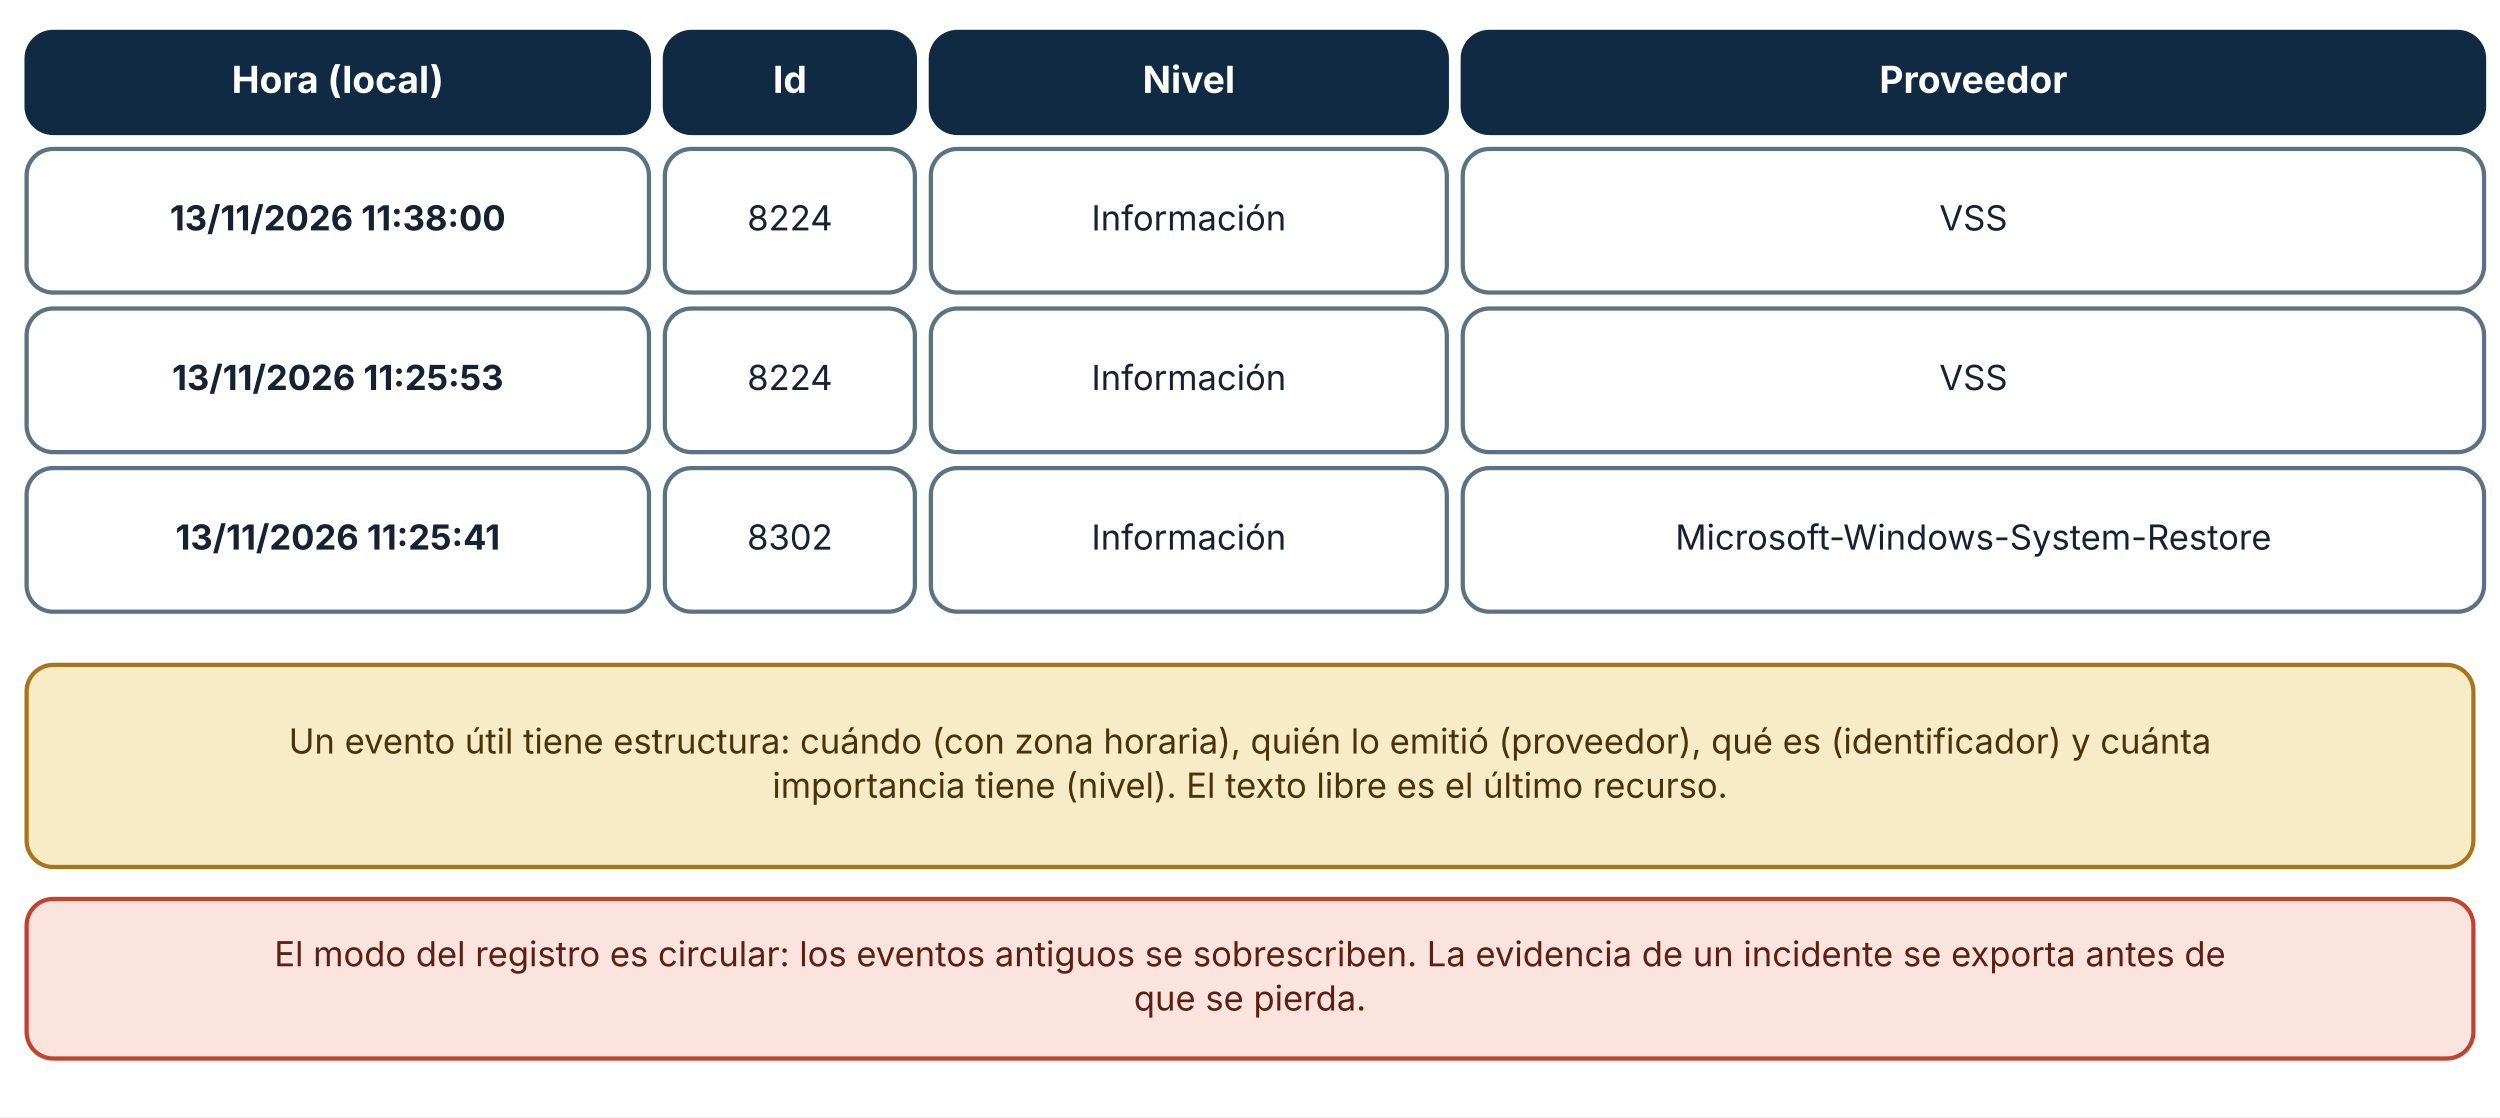
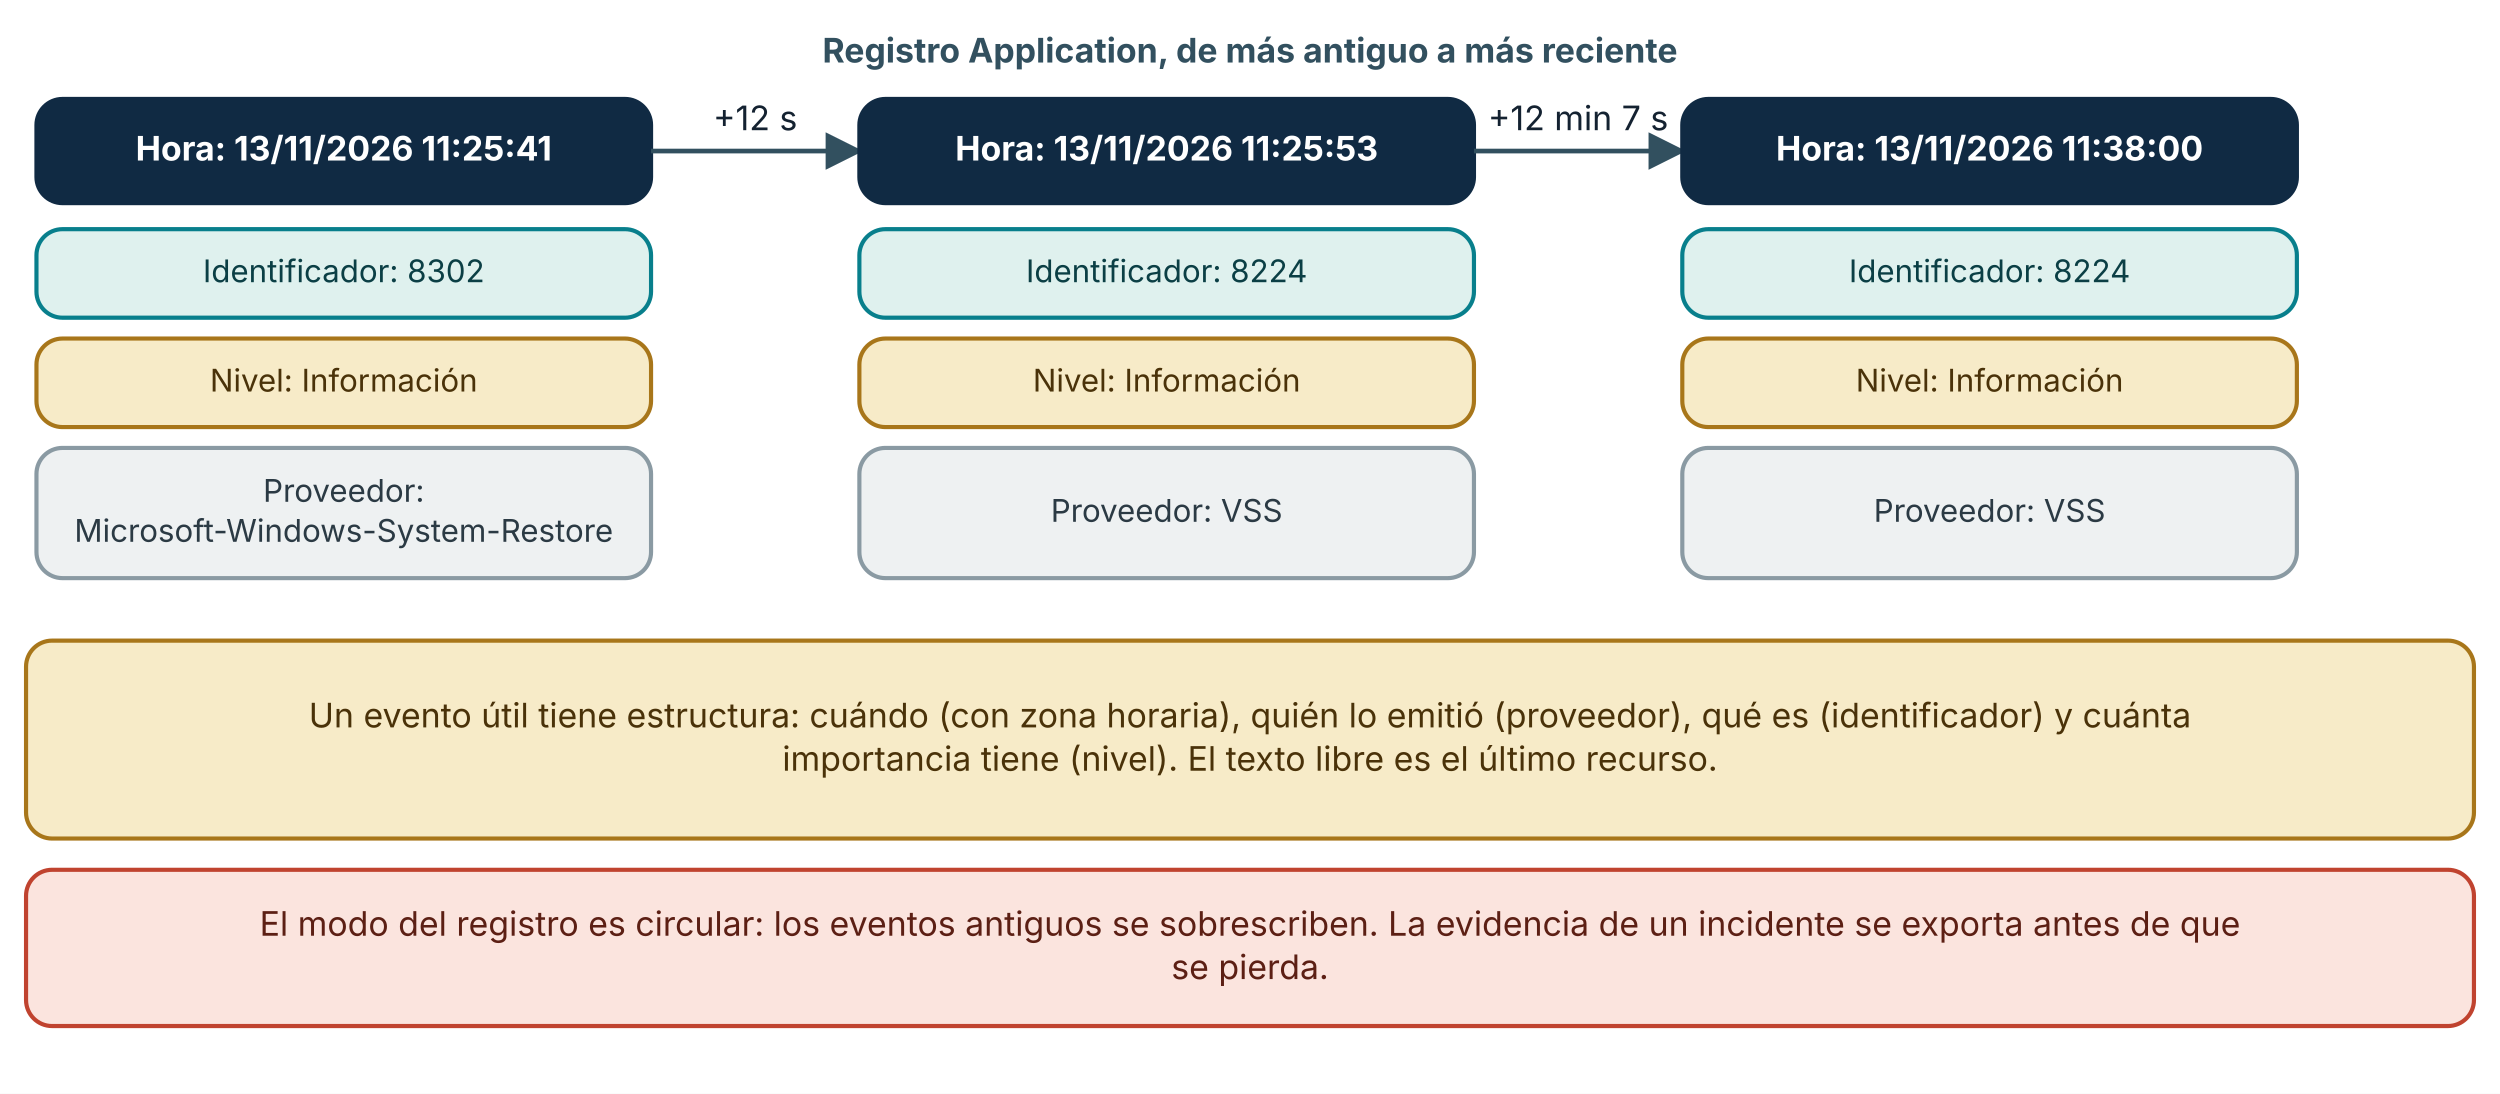
- <svg xmlns="http://www.w3.org/2000/svg" viewBox="0 0 940 420" width="940" height="420" role="img" aria-labelledby="t d" font-family="Inter, 'Segoe UI', system-ui, -apple-system, sans-serif">
+ <svg xmlns="http://www.w3.org/2000/svg" viewBox="0 0 960 420" width="960" height="420" role="img" aria-labelledby="t d" font-family="Inter, 'Segoe UI', system-ui, -apple-system, sans-serif">
  <defs>
    <marker id="arrow" viewBox="0 0 10 10" refX="9" refY="5" markerWidth="8" markerHeight="8" orient="auto-start-reverse">
      <path d="M0,0 L10,5 L0,10 z" fill="#32505f" />
    </marker>
    <marker id="arrow-coral" viewBox="0 0 10 10" refX="9" refY="5" markerWidth="8" markerHeight="8" orient="auto-start-reverse">
      <path d="M0,0 L10,5 L0,10 z" fill="#c0432f" />
    </marker>
  </defs>
-   <rect width="940" height="420" fill="#ffffff" />
-   <rect x="10" y="12" width="234" height="38" rx="10" fill="#102a43" stroke="#102a43" stroke-width="1.6" />
-   <text x="127" y="34.92" font-size="14" text-anchor="middle" font-weight="700" fill="#ffffff">
-     <tspan x="127" dy="0">Hora (local)</tspan>
+   <rect width="960" height="420" fill="#ffffff" />
+   <text x="480" y="24" font-size="13" text-anchor="middle" font-weight="700" fill="#32505f">
+     <tspan x="480" dy="0">Registro Application, de más antiguo a más reciente</tspan>
  </text>
-   <rect x="250" y="12" width="94" height="38" rx="10" fill="#102a43" stroke="#102a43" stroke-width="1.6" />
-   <text x="297" y="34.92" font-size="14" text-anchor="middle" font-weight="700" fill="#ffffff">
-     <tspan x="297" dy="0">Id</tspan>
+   <rect x="14" y="38" width="236" height="40" rx="10" fill="#102a43" stroke="#102a43" stroke-width="1.6" />
+   <text x="132" y="61.64" font-size="13" text-anchor="middle" font-weight="700" fill="#ffffff">
+     <tspan x="132" dy="0">Hora: 13/11/2026 11:25:41</tspan>
  </text>
-   <rect x="350" y="12" width="194" height="38" rx="10" fill="#102a43" stroke="#102a43" stroke-width="1.6" />
-   <text x="447" y="34.92" font-size="14" text-anchor="middle" font-weight="700" fill="#ffffff">
-     <tspan x="447" dy="0">Nivel</tspan>
+   <rect x="14" y="88" width="236" height="34" rx="10" fill="#dff1ee" stroke="#087f8c" stroke-width="1.6" />
+   <text x="132" y="108.36" font-size="12" text-anchor="middle" font-weight="400" fill="#0b3f45">
+     <tspan x="132" dy="0">Identificador: 8302</tspan>
  </text>
-   <rect x="550" y="12" width="384" height="38" rx="10" fill="#102a43" stroke="#102a43" stroke-width="1.6" />
-   <text x="742" y="34.92" font-size="14" text-anchor="middle" font-weight="700" fill="#ffffff">
-     <tspan x="742" dy="0">Proveedor</tspan>
+   <rect x="14" y="130" width="236" height="34" rx="10" fill="#f7ebc8" stroke="#a8761a" stroke-width="1.6" />
+   <text x="132" y="150.36" font-size="12" text-anchor="middle" font-weight="400" fill="#4a3209">
+     <tspan x="132" dy="0">Nivel: Información</tspan>
  </text>
-   <rect x="10" y="56" width="234" height="54" rx="10" fill="#ffffff" stroke="#5b7280" stroke-width="1.6" />
-   <text x="127" y="86.64" font-size="13" text-anchor="middle" font-weight="700" fill="#142231">
-     <tspan x="127" dy="0">13/11/2026 11:38:00</tspan>
+   <rect x="14" y="172" width="236" height="50" rx="10" fill="#eef1f2" stroke="#8a9aa3" stroke-width="1.6" />
+   <text x="132" y="192.68" font-size="12" text-anchor="middle" font-weight="400" fill="#2b3a44">
+     <tspan x="132" dy="0">Proveedor:</tspan>
  </text>
-   <rect x="250" y="56" width="94" height="54" rx="10" fill="#ffffff" stroke="#5b7280" stroke-width="1.6" />
-   <text x="297" y="86.64" font-size="13" text-anchor="middle" font-weight="400" fill="#142231">
-     <tspan x="297" dy="0">8224</tspan>
+   <text x="132" y="208.04" font-size="12" text-anchor="middle" font-weight="400" fill="#2b3a44">
+     <tspan x="132" dy="0">Microsoft-Windows-System-Restore</tspan>
  </text>
-   <rect x="350" y="56" width="194" height="54" rx="10" fill="#ffffff" stroke="#5b7280" stroke-width="1.6" />
-   <text x="447" y="86.64" font-size="13" text-anchor="middle" font-weight="400" fill="#142231">
-     <tspan x="447" dy="0">Información</tspan>
+   <polyline points="250,58 330,58" fill="none" stroke="#32505f" stroke-width="1.8" marker-end="url(#arrow)" />
+   <text x="290" y="50" font-size="13" text-anchor="middle" font-weight="400" fill="#142231">
+     <tspan x="290" dy="0">+12 s</tspan>
  </text>
-   <rect x="550" y="56" width="384" height="54" rx="10" fill="#ffffff" stroke="#5b7280" stroke-width="1.6" />
-   <text x="742" y="86.64" font-size="13" text-anchor="middle" font-weight="400" fill="#142231">
-     <tspan x="742" dy="0">VSS</tspan>
+   <rect x="330" y="38" width="236" height="40" rx="10" fill="#102a43" stroke="#102a43" stroke-width="1.6" />
+   <text x="448" y="61.64" font-size="13" text-anchor="middle" font-weight="700" fill="#ffffff">
+     <tspan x="448" dy="0">Hora: 13/11/2026 11:25:53</tspan>
  </text>
-   <rect x="10" y="116" width="234" height="54" rx="10" fill="#ffffff" stroke="#5b7280" stroke-width="1.6" />
-   <text x="127" y="146.64" font-size="13" text-anchor="middle" font-weight="700" fill="#142231">
-     <tspan x="127" dy="0">13/11/2026 11:25:53</tspan>
+   <rect x="330" y="88" width="236" height="34" rx="10" fill="#dff1ee" stroke="#087f8c" stroke-width="1.6" />
+   <text x="448" y="108.36" font-size="12" text-anchor="middle" font-weight="400" fill="#0b3f45">
+     <tspan x="448" dy="0">Identificador: 8224</tspan>
  </text>
-   <rect x="250" y="116" width="94" height="54" rx="10" fill="#ffffff" stroke="#5b7280" stroke-width="1.6" />
-   <text x="297" y="146.64" font-size="13" text-anchor="middle" font-weight="400" fill="#142231">
-     <tspan x="297" dy="0">8224</tspan>
+   <rect x="330" y="130" width="236" height="34" rx="10" fill="#f7ebc8" stroke="#a8761a" stroke-width="1.6" />
+   <text x="448" y="150.36" font-size="12" text-anchor="middle" font-weight="400" fill="#4a3209">
+     <tspan x="448" dy="0">Nivel: Información</tspan>
  </text>
-   <rect x="350" y="116" width="194" height="54" rx="10" fill="#ffffff" stroke="#5b7280" stroke-width="1.6" />
-   <text x="447" y="146.64" font-size="13" text-anchor="middle" font-weight="400" fill="#142231">
-     <tspan x="447" dy="0">Información</tspan>
+   <rect x="330" y="172" width="236" height="50" rx="10" fill="#eef1f2" stroke="#8a9aa3" stroke-width="1.6" />
+   <text x="448" y="200.36" font-size="12" text-anchor="middle" font-weight="400" fill="#2b3a44">
+     <tspan x="448" dy="0">Proveedor: VSS</tspan>
  </text>
-   <rect x="550" y="116" width="384" height="54" rx="10" fill="#ffffff" stroke="#5b7280" stroke-width="1.6" />
-   <text x="742" y="146.64" font-size="13" text-anchor="middle" font-weight="400" fill="#142231">
-     <tspan x="742" dy="0">VSS</tspan>
+   <polyline points="566,58 646,58" fill="none" stroke="#32505f" stroke-width="1.8" marker-end="url(#arrow)" />
+   <text x="606" y="50" font-size="13" text-anchor="middle" font-weight="400" fill="#142231">
+     <tspan x="606" dy="0">+12 min 7 s</tspan>
  </text>
-   <rect x="10" y="176" width="234" height="54" rx="10" fill="#ffffff" stroke="#5b7280" stroke-width="1.6" />
-   <text x="127" y="206.64" font-size="13" text-anchor="middle" font-weight="700" fill="#142231">
-     <tspan x="127" dy="0">13/11/2026 11:25:41</tspan>
+   <rect x="646" y="38" width="236" height="40" rx="10" fill="#102a43" stroke="#102a43" stroke-width="1.6" />
+   <text x="764" y="61.64" font-size="13" text-anchor="middle" font-weight="700" fill="#ffffff">
+     <tspan x="764" dy="0">Hora: 13/11/2026 11:38:00</tspan>
  </text>
-   <rect x="250" y="176" width="94" height="54" rx="10" fill="#ffffff" stroke="#5b7280" stroke-width="1.6" />
-   <text x="297" y="206.64" font-size="13" text-anchor="middle" font-weight="400" fill="#142231">
-     <tspan x="297" dy="0">8302</tspan>
+   <rect x="646" y="88" width="236" height="34" rx="10" fill="#dff1ee" stroke="#087f8c" stroke-width="1.6" />
+   <text x="764" y="108.36" font-size="12" text-anchor="middle" font-weight="400" fill="#0b3f45">
+     <tspan x="764" dy="0">Identificador: 8224</tspan>
  </text>
-   <rect x="350" y="176" width="194" height="54" rx="10" fill="#ffffff" stroke="#5b7280" stroke-width="1.6" />
-   <text x="447" y="206.64" font-size="13" text-anchor="middle" font-weight="400" fill="#142231">
-     <tspan x="447" dy="0">Información</tspan>
+   <rect x="646" y="130" width="236" height="34" rx="10" fill="#f7ebc8" stroke="#a8761a" stroke-width="1.6" />
+   <text x="764" y="150.36" font-size="12" text-anchor="middle" font-weight="400" fill="#4a3209">
+     <tspan x="764" dy="0">Nivel: Información</tspan>
  </text>
-   <rect x="550" y="176" width="384" height="54" rx="10" fill="#ffffff" stroke="#5b7280" stroke-width="1.6" />
-   <text x="742" y="206.64" font-size="13" text-anchor="middle" font-weight="400" fill="#142231">
-     <tspan x="742" dy="0">Microsoft-Windows-System-Restore</tspan>
+   <rect x="646" y="172" width="236" height="50" rx="10" fill="#eef1f2" stroke="#8a9aa3" stroke-width="1.6" />
+   <text x="764" y="200.36" font-size="12" text-anchor="middle" font-weight="400" fill="#2b3a44">
+     <tspan x="764" dy="0">Proveedor: VSS</tspan>
  </text>
-   <rect x="10" y="250" width="920" height="76" rx="10" fill="#f7ebc8" stroke="#a8761a" stroke-width="1.6" />
-   <text x="470" y="283.32" font-size="13" text-anchor="middle" font-weight="400" fill="#4a3209">
-     <tspan x="470" dy="0">Un evento útil tiene estructura: cuándo (con zona horaria), quién lo emitió (proveedor), qué es (identificador) y cuánta</tspan>
+   <rect x="10" y="246" width="940" height="76" rx="10" fill="#f7ebc8" stroke="#a8761a" stroke-width="1.6" />
+   <text x="480" y="279.32" font-size="13" text-anchor="middle" font-weight="400" fill="#4a3209">
+     <tspan x="480" dy="0">Un evento útil tiene estructura: cuándo (con zona horaria), quién lo emitió (proveedor), qué es (identificador) y cuánta</tspan>
  </text>
-   <text x="470" y="299.96" font-size="13" text-anchor="middle" font-weight="400" fill="#4a3209">
-     <tspan x="470" dy="0">importancia tiene (nivel). El texto libre es el último recurso.</tspan>
+   <text x="480" y="295.96" font-size="13" text-anchor="middle" font-weight="400" fill="#4a3209">
+     <tspan x="480" dy="0">importancia tiene (nivel). El texto libre es el último recurso.</tspan>
  </text>
-   <rect x="10" y="338" width="920" height="60" rx="10" fill="#fbe4de" stroke="#c0432f" stroke-width="1.6" />
-   <text x="470" y="363.32" font-size="13" text-anchor="middle" font-weight="400" fill="#5c1f14">
-     <tspan x="470" dy="0">El modo del registro es circular: los eventos antiguos se sobrescriben. La evidencia de un incidente se exporta antes de</tspan>
+   <rect x="10" y="334" width="940" height="60" rx="10" fill="#fbe4de" stroke="#c0432f" stroke-width="1.6" />
+   <text x="480" y="359.32" font-size="13" text-anchor="middle" font-weight="400" fill="#5c1f14">
+     <tspan x="480" dy="0">El modo del registro es circular: los eventos antiguos se sobrescriben. La evidencia de un incidente se exporta antes de que</tspan>
  </text>
-   <text x="470" y="379.96" font-size="13" text-anchor="middle" font-weight="400" fill="#5c1f14">
-     <tspan x="470" dy="0">que se pierda.</tspan>
+   <text x="480" y="375.96" font-size="13" text-anchor="middle" font-weight="400" fill="#5c1f14">
+     <tspan x="480" dy="0">se pierda.</tspan>
  </text>
</svg>
